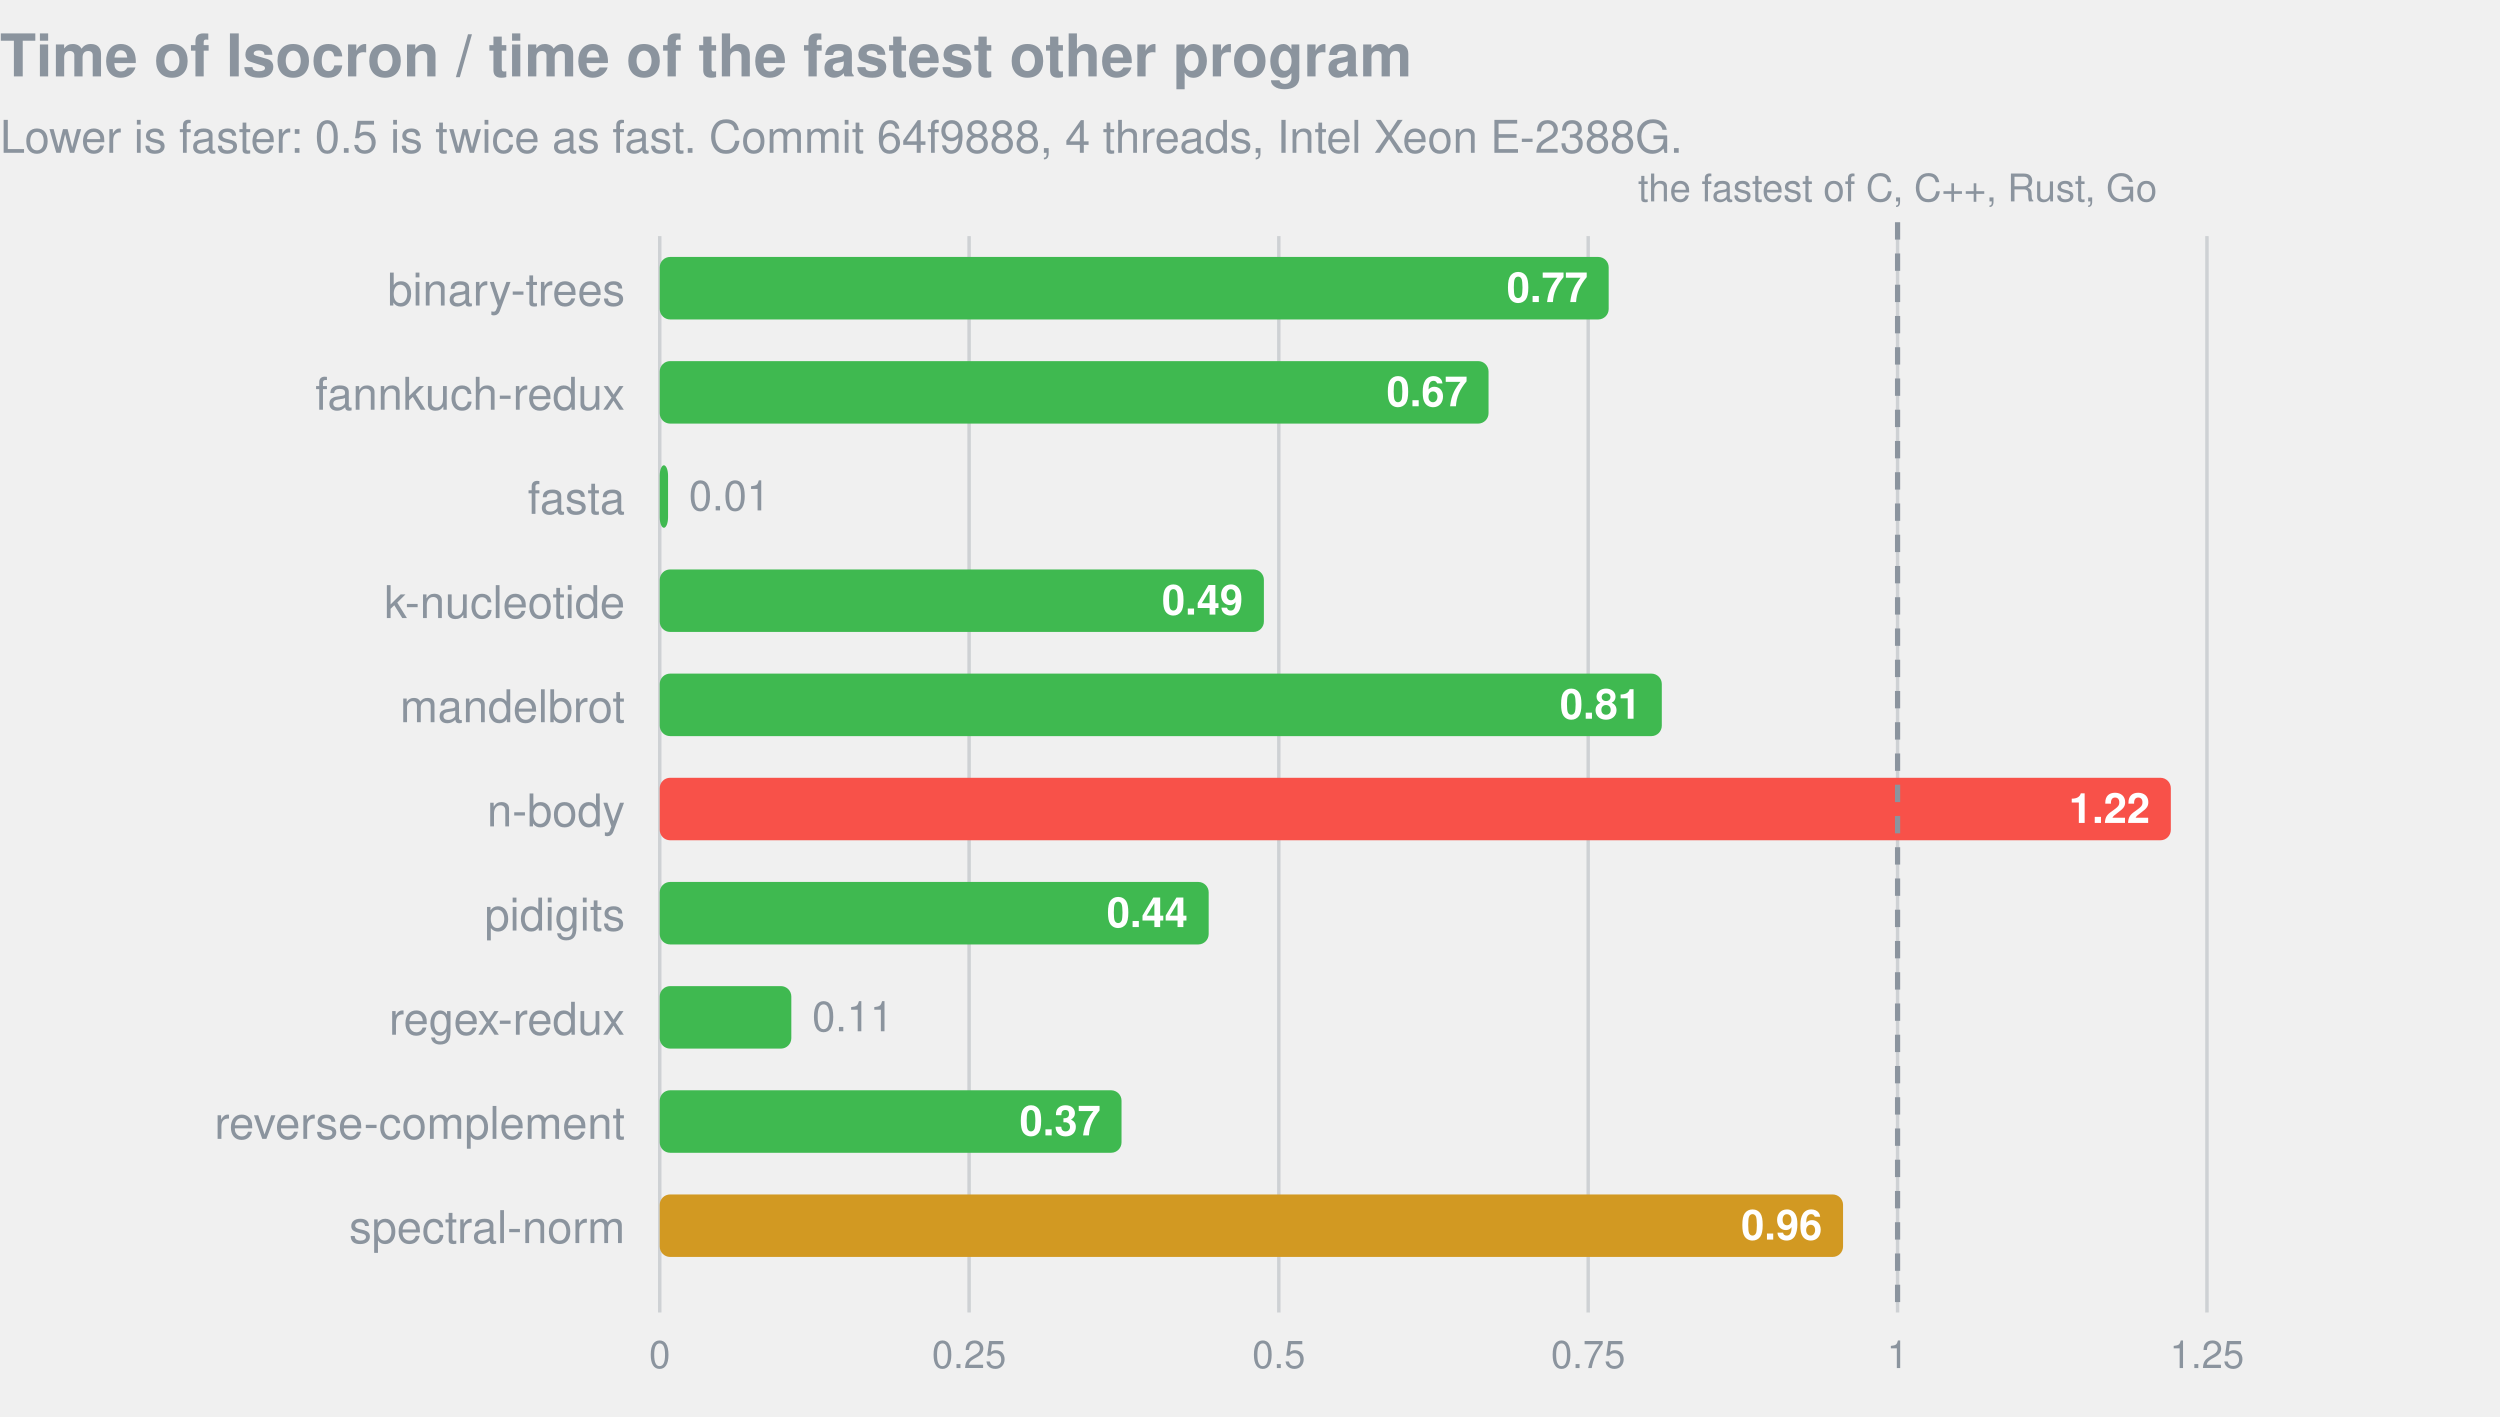
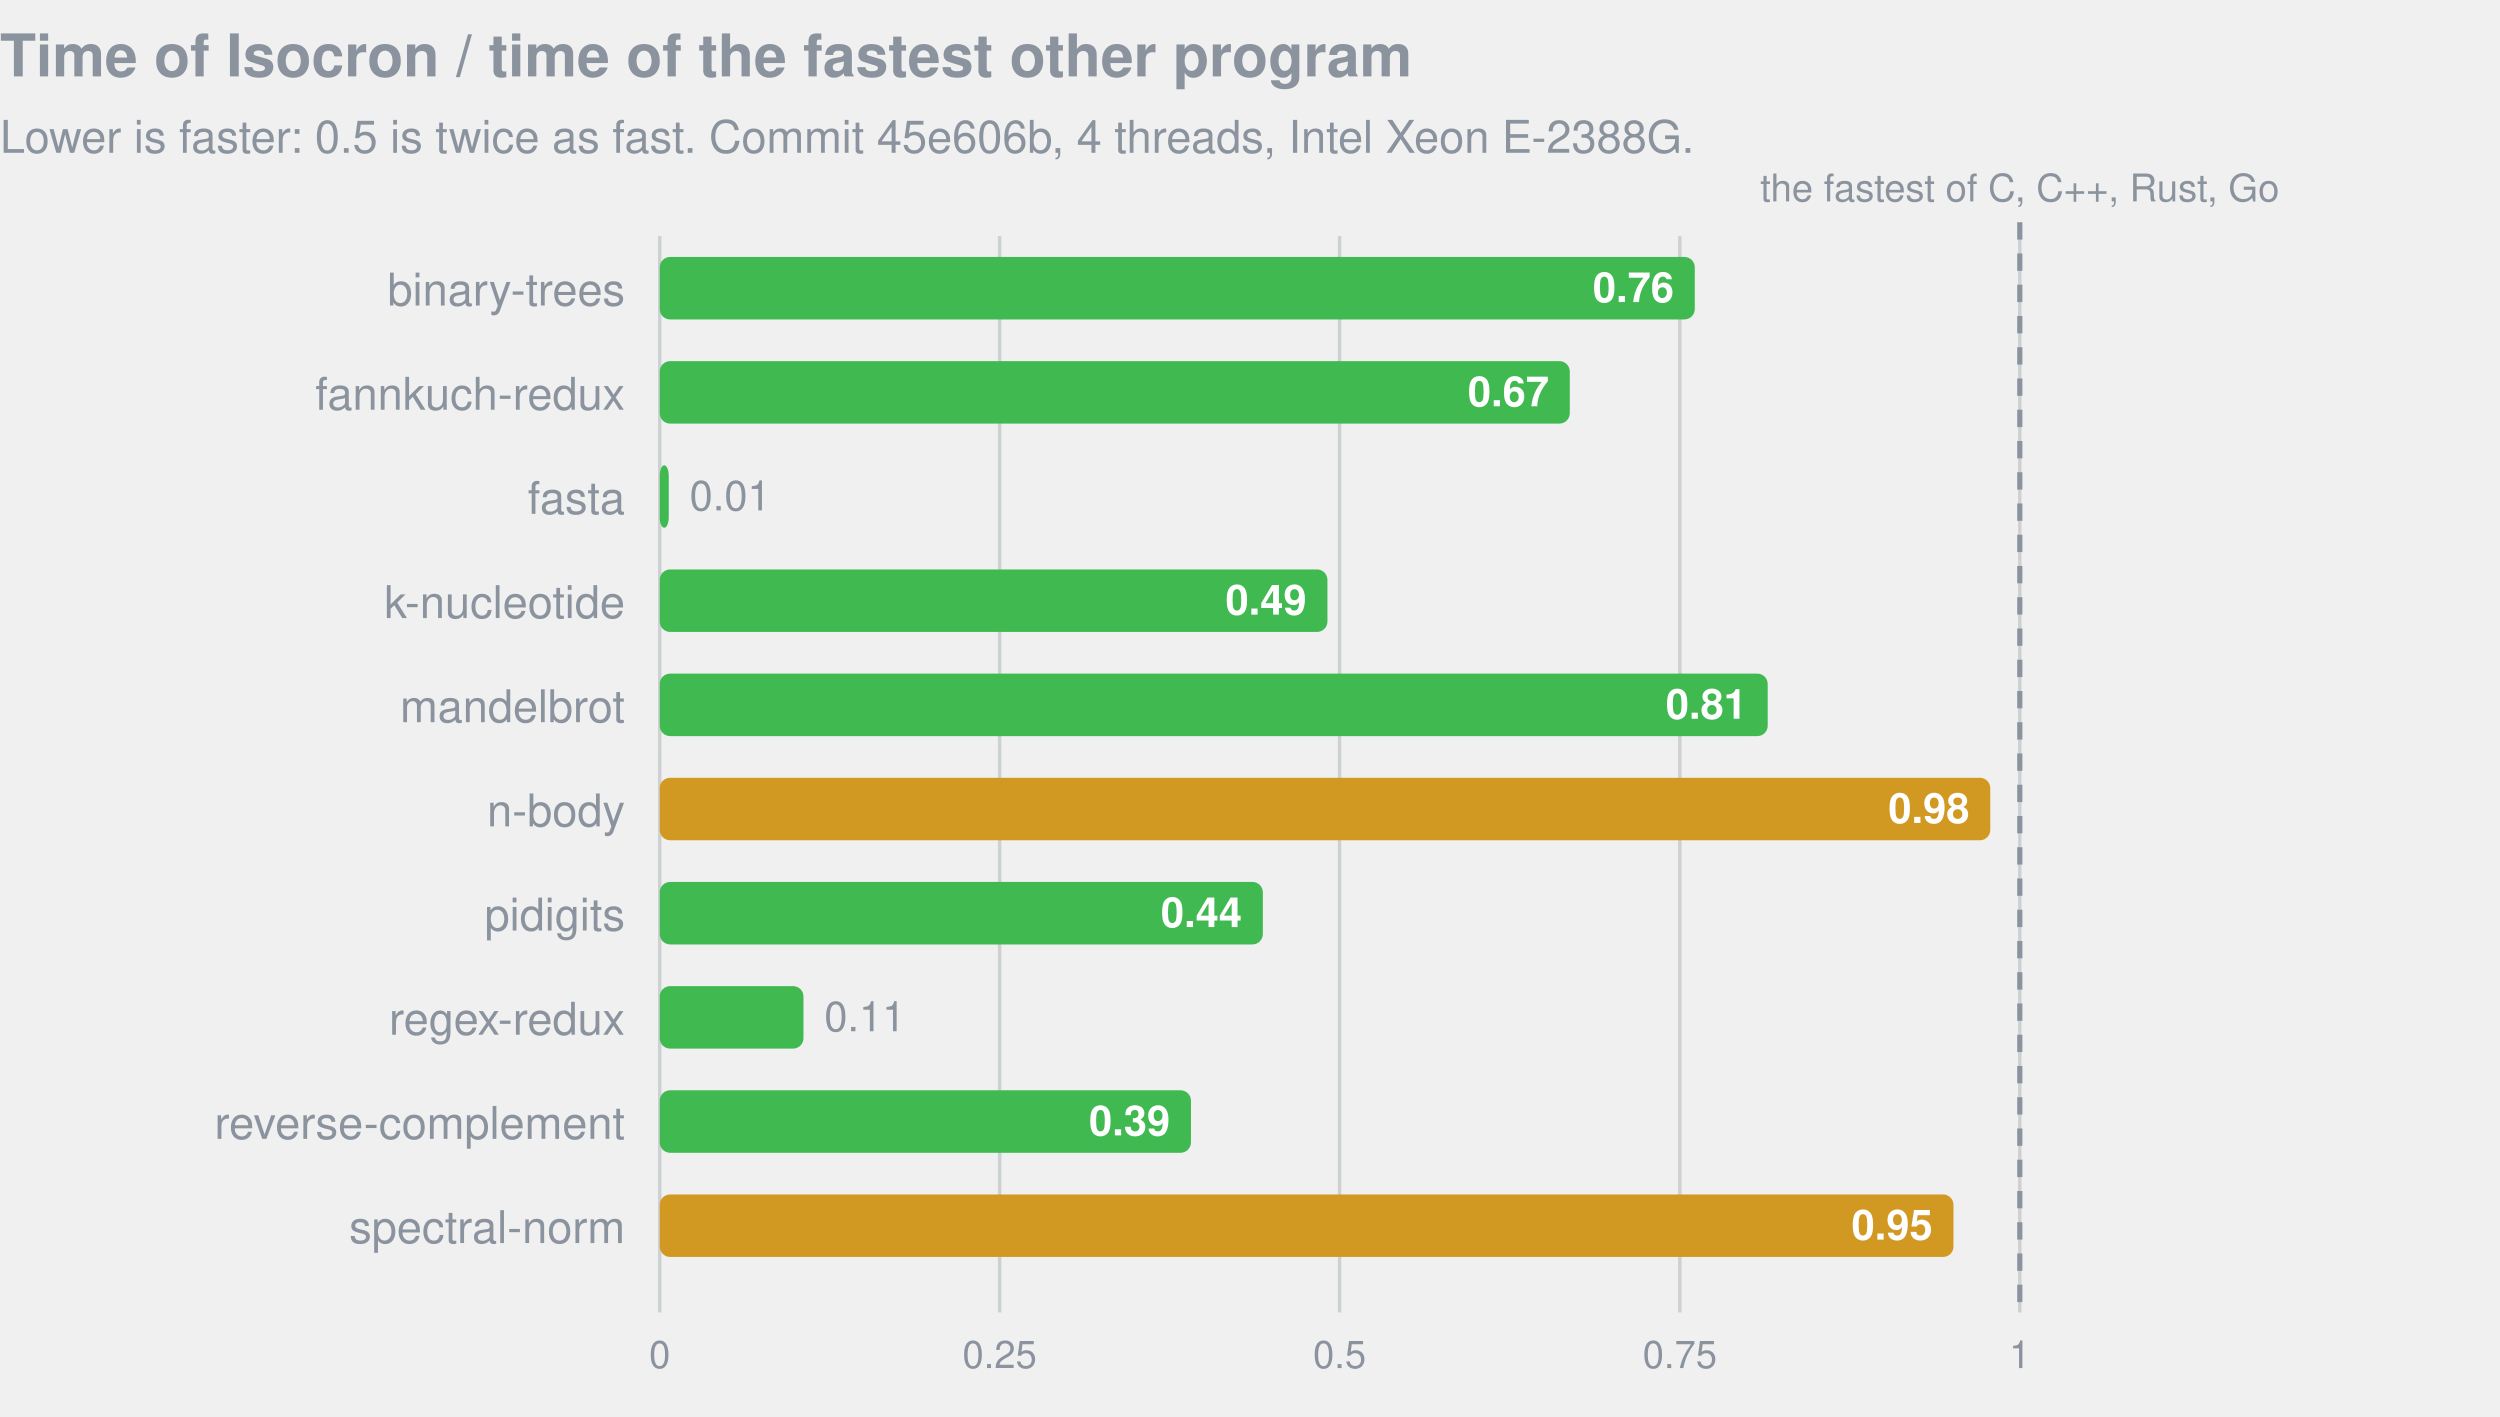
<svg xmlns="http://www.w3.org/2000/svg" width="720" height="408" viewBox="0 0 720 408" font-family="-apple-system, Segoe UI, Helvetica, Arial, sans-serif">
  <text x="0" y="22" font-size="17" font-weight="600" fill="#8b949e">Time of Isocron / time of the fastest other program</text>
-   <text x="0" y="44" font-size="13" fill="#8b949e">Lower is faster: 0.5 is twice as fast. Commit 64f9888, 4 threads, Intel Xeon E-2388G.</text>
+   <text x="0" y="44" font-size="13" fill="#8b949e">Lower is faster: 0.5 is twice as fast. Commit 45e606b, 4 threads, Intel Xeon E-2388G.</text>
  <line x1="190.0" y1="68" x2="190.0" y2="378" stroke="#8b949e55" />
  <text x="190.0" y="394" font-size="11" fill="#8b949e" text-anchor="middle">0</text>
-   <line x1="279.1" y1="68" x2="279.1" y2="378" stroke="#8b949e55" />
-   <text x="279.1" y="394" font-size="11" fill="#8b949e" text-anchor="middle">0.25</text>
-   <line x1="368.3" y1="68" x2="368.3" y2="378" stroke="#8b949e55" />
-   <text x="368.3" y="394" font-size="11" fill="#8b949e" text-anchor="middle">0.5</text>
-   <line x1="457.4" y1="68" x2="457.4" y2="378" stroke="#8b949e55" />
-   <text x="457.4" y="394" font-size="11" fill="#8b949e" text-anchor="middle">0.75</text>
-   <line x1="546.5" y1="68" x2="546.5" y2="378" stroke="#8b949e55" />
-   <text x="546.5" y="394" font-size="11" fill="#8b949e" text-anchor="middle">1</text>
-   <line x1="635.6" y1="68" x2="635.6" y2="378" stroke="#8b949e55" />
-   <text x="635.6" y="394" font-size="11" fill="#8b949e" text-anchor="middle">1.25</text>
+   <line x1="287.9" y1="68" x2="287.9" y2="378" stroke="#8b949e55" />
+   <text x="287.9" y="394" font-size="11" fill="#8b949e" text-anchor="middle">0.25</text>
+   <line x1="385.8" y1="68" x2="385.8" y2="378" stroke="#8b949e55" />
+   <text x="385.8" y="394" font-size="11" fill="#8b949e" text-anchor="middle">0.5</text>
+   <line x1="483.8" y1="68" x2="483.8" y2="378" stroke="#8b949e55" />
+   <text x="483.8" y="394" font-size="11" fill="#8b949e" text-anchor="middle">0.75</text>
+   <line x1="581.7" y1="68" x2="581.7" y2="378" stroke="#8b949e55" />
+   <text x="581.7" y="394" font-size="11" fill="#8b949e" text-anchor="middle">1</text>
  <text x="180" y="88" font-size="13" fill="#8b949e" text-anchor="end">binary-trees</text>
-   <rect x="190" y="74" width="273.3" height="18" rx="3" fill="#3fb950" />
-   <text x="457.3" y="87" font-size="12" font-weight="600" fill="#ffffff" text-anchor="end">0.77</text>
+   <rect x="190" y="74" width="298.1" height="18" rx="3" fill="#3fb950" />
+   <text x="482.1" y="87" font-size="12" font-weight="600" fill="#ffffff" text-anchor="end">0.76</text>
  <text x="180" y="118" font-size="13" fill="#8b949e" text-anchor="end">fannkuch-redux</text>
-   <rect x="190" y="104" width="238.7" height="18" rx="3" fill="#3fb950" />
-   <text x="422.7" y="117" font-size="12" font-weight="600" fill="#ffffff" text-anchor="end">0.67</text>
+   <rect x="190" y="104" width="262.1" height="18" rx="3" fill="#3fb950" />
+   <text x="446.1" y="117" font-size="12" font-weight="600" fill="#ffffff" text-anchor="end">0.67</text>
  <text x="180" y="148" font-size="13" fill="#8b949e" text-anchor="end">fasta</text>
-   <rect x="190" y="134" width="2.4" height="18" rx="3" fill="#3fb950" />
-   <text x="198.4" y="147" font-size="12" fill="#8b949e">0.01</text>
+   <rect x="190" y="134" width="2.6" height="18" rx="3" fill="#3fb950" />
+   <text x="198.6" y="147" font-size="12" fill="#8b949e">0.01</text>
  <text x="180" y="178" font-size="13" fill="#8b949e" text-anchor="end">k-nucleotide</text>
-   <rect x="190" y="164" width="174.0" height="18" rx="3" fill="#3fb950" />
-   <text x="358.0" y="177" font-size="12" font-weight="600" fill="#ffffff" text-anchor="end">0.49</text>
+   <rect x="190" y="164" width="192.3" height="18" rx="3" fill="#3fb950" />
+   <text x="376.3" y="177" font-size="12" font-weight="600" fill="#ffffff" text-anchor="end">0.49</text>
  <text x="180" y="208" font-size="13" fill="#8b949e" text-anchor="end">mandelbrot</text>
-   <rect x="190" y="194" width="288.6" height="18" rx="3" fill="#3fb950" />
-   <text x="472.6" y="207" font-size="12" font-weight="600" fill="#ffffff" text-anchor="end">0.81</text>
+   <rect x="190" y="194" width="319.1" height="18" rx="3" fill="#3fb950" />
+   <text x="503.1" y="207" font-size="12" font-weight="600" fill="#ffffff" text-anchor="end">0.81</text>
  <text x="180" y="238" font-size="13" fill="#8b949e" text-anchor="end">n-body</text>
-   <rect x="190" y="224" width="435.2" height="18" rx="3" fill="#f85149" />
-   <text x="619.2" y="237" font-size="12" font-weight="600" fill="#ffffff" text-anchor="end">1.22</text>
+   <rect x="190" y="224" width="383.2" height="18" rx="3" fill="#d29922" />
+   <text x="567.2" y="237" font-size="12" font-weight="600" fill="#ffffff" text-anchor="end">0.98</text>
  <text x="180" y="268" font-size="13" fill="#8b949e" text-anchor="end">pidigits</text>
-   <rect x="190" y="254" width="158.1" height="18" rx="3" fill="#3fb950" />
-   <text x="342.1" y="267" font-size="12" font-weight="600" fill="#ffffff" text-anchor="end">0.44</text>
+   <rect x="190" y="254" width="173.7" height="18" rx="3" fill="#3fb950" />
+   <text x="357.7" y="267" font-size="12" font-weight="600" fill="#ffffff" text-anchor="end">0.44</text>
  <text x="180" y="298" font-size="13" fill="#8b949e" text-anchor="end">regex-redux</text>
-   <rect x="190" y="284" width="37.9" height="18" rx="3" fill="#3fb950" />
-   <text x="233.9" y="297" font-size="12" fill="#8b949e">0.11</text>
+   <rect x="190" y="284" width="41.4" height="18" rx="3" fill="#3fb950" />
+   <text x="237.4" y="297" font-size="12" fill="#8b949e">0.11</text>
  <text x="180" y="328" font-size="13" fill="#8b949e" text-anchor="end">reverse-complement</text>
-   <rect x="190" y="314" width="133.0" height="18" rx="3" fill="#3fb950" />
-   <text x="317.0" y="327" font-size="12" font-weight="600" fill="#ffffff" text-anchor="end">0.37</text>
+   <rect x="190" y="314" width="153.0" height="18" rx="3" fill="#3fb950" />
+   <text x="337.0" y="327" font-size="12" font-weight="600" fill="#ffffff" text-anchor="end">0.39</text>
  <text x="180" y="358" font-size="13" fill="#8b949e" text-anchor="end">spectral-norm</text>
-   <rect x="190" y="344" width="340.8" height="18" rx="3" fill="#d29922" />
-   <text x="524.8" y="357" font-size="12" font-weight="600" fill="#ffffff" text-anchor="end">0.96</text>
-   <line x1="546.5" y1="64" x2="546.5" y2="378" stroke="#8b949e" stroke-width="1.5" stroke-dasharray="5 4" />
-   <text x="546.5" y="58" font-size="11" fill="#8b949e" text-anchor="middle">the fastest of C, C++, Rust, Go</text>
+   <rect x="190" y="344" width="372.6" height="18" rx="3" fill="#d29922" />
+   <text x="556.6" y="357" font-size="12" font-weight="600" fill="#ffffff" text-anchor="end">0.95</text>
+   <line x1="581.7" y1="64" x2="581.7" y2="378" stroke="#8b949e" stroke-width="1.5" stroke-dasharray="5 4" />
+   <text x="581.7" y="58" font-size="11" fill="#8b949e" text-anchor="middle">the fastest of C, C++, Rust, Go</text>
</svg>
